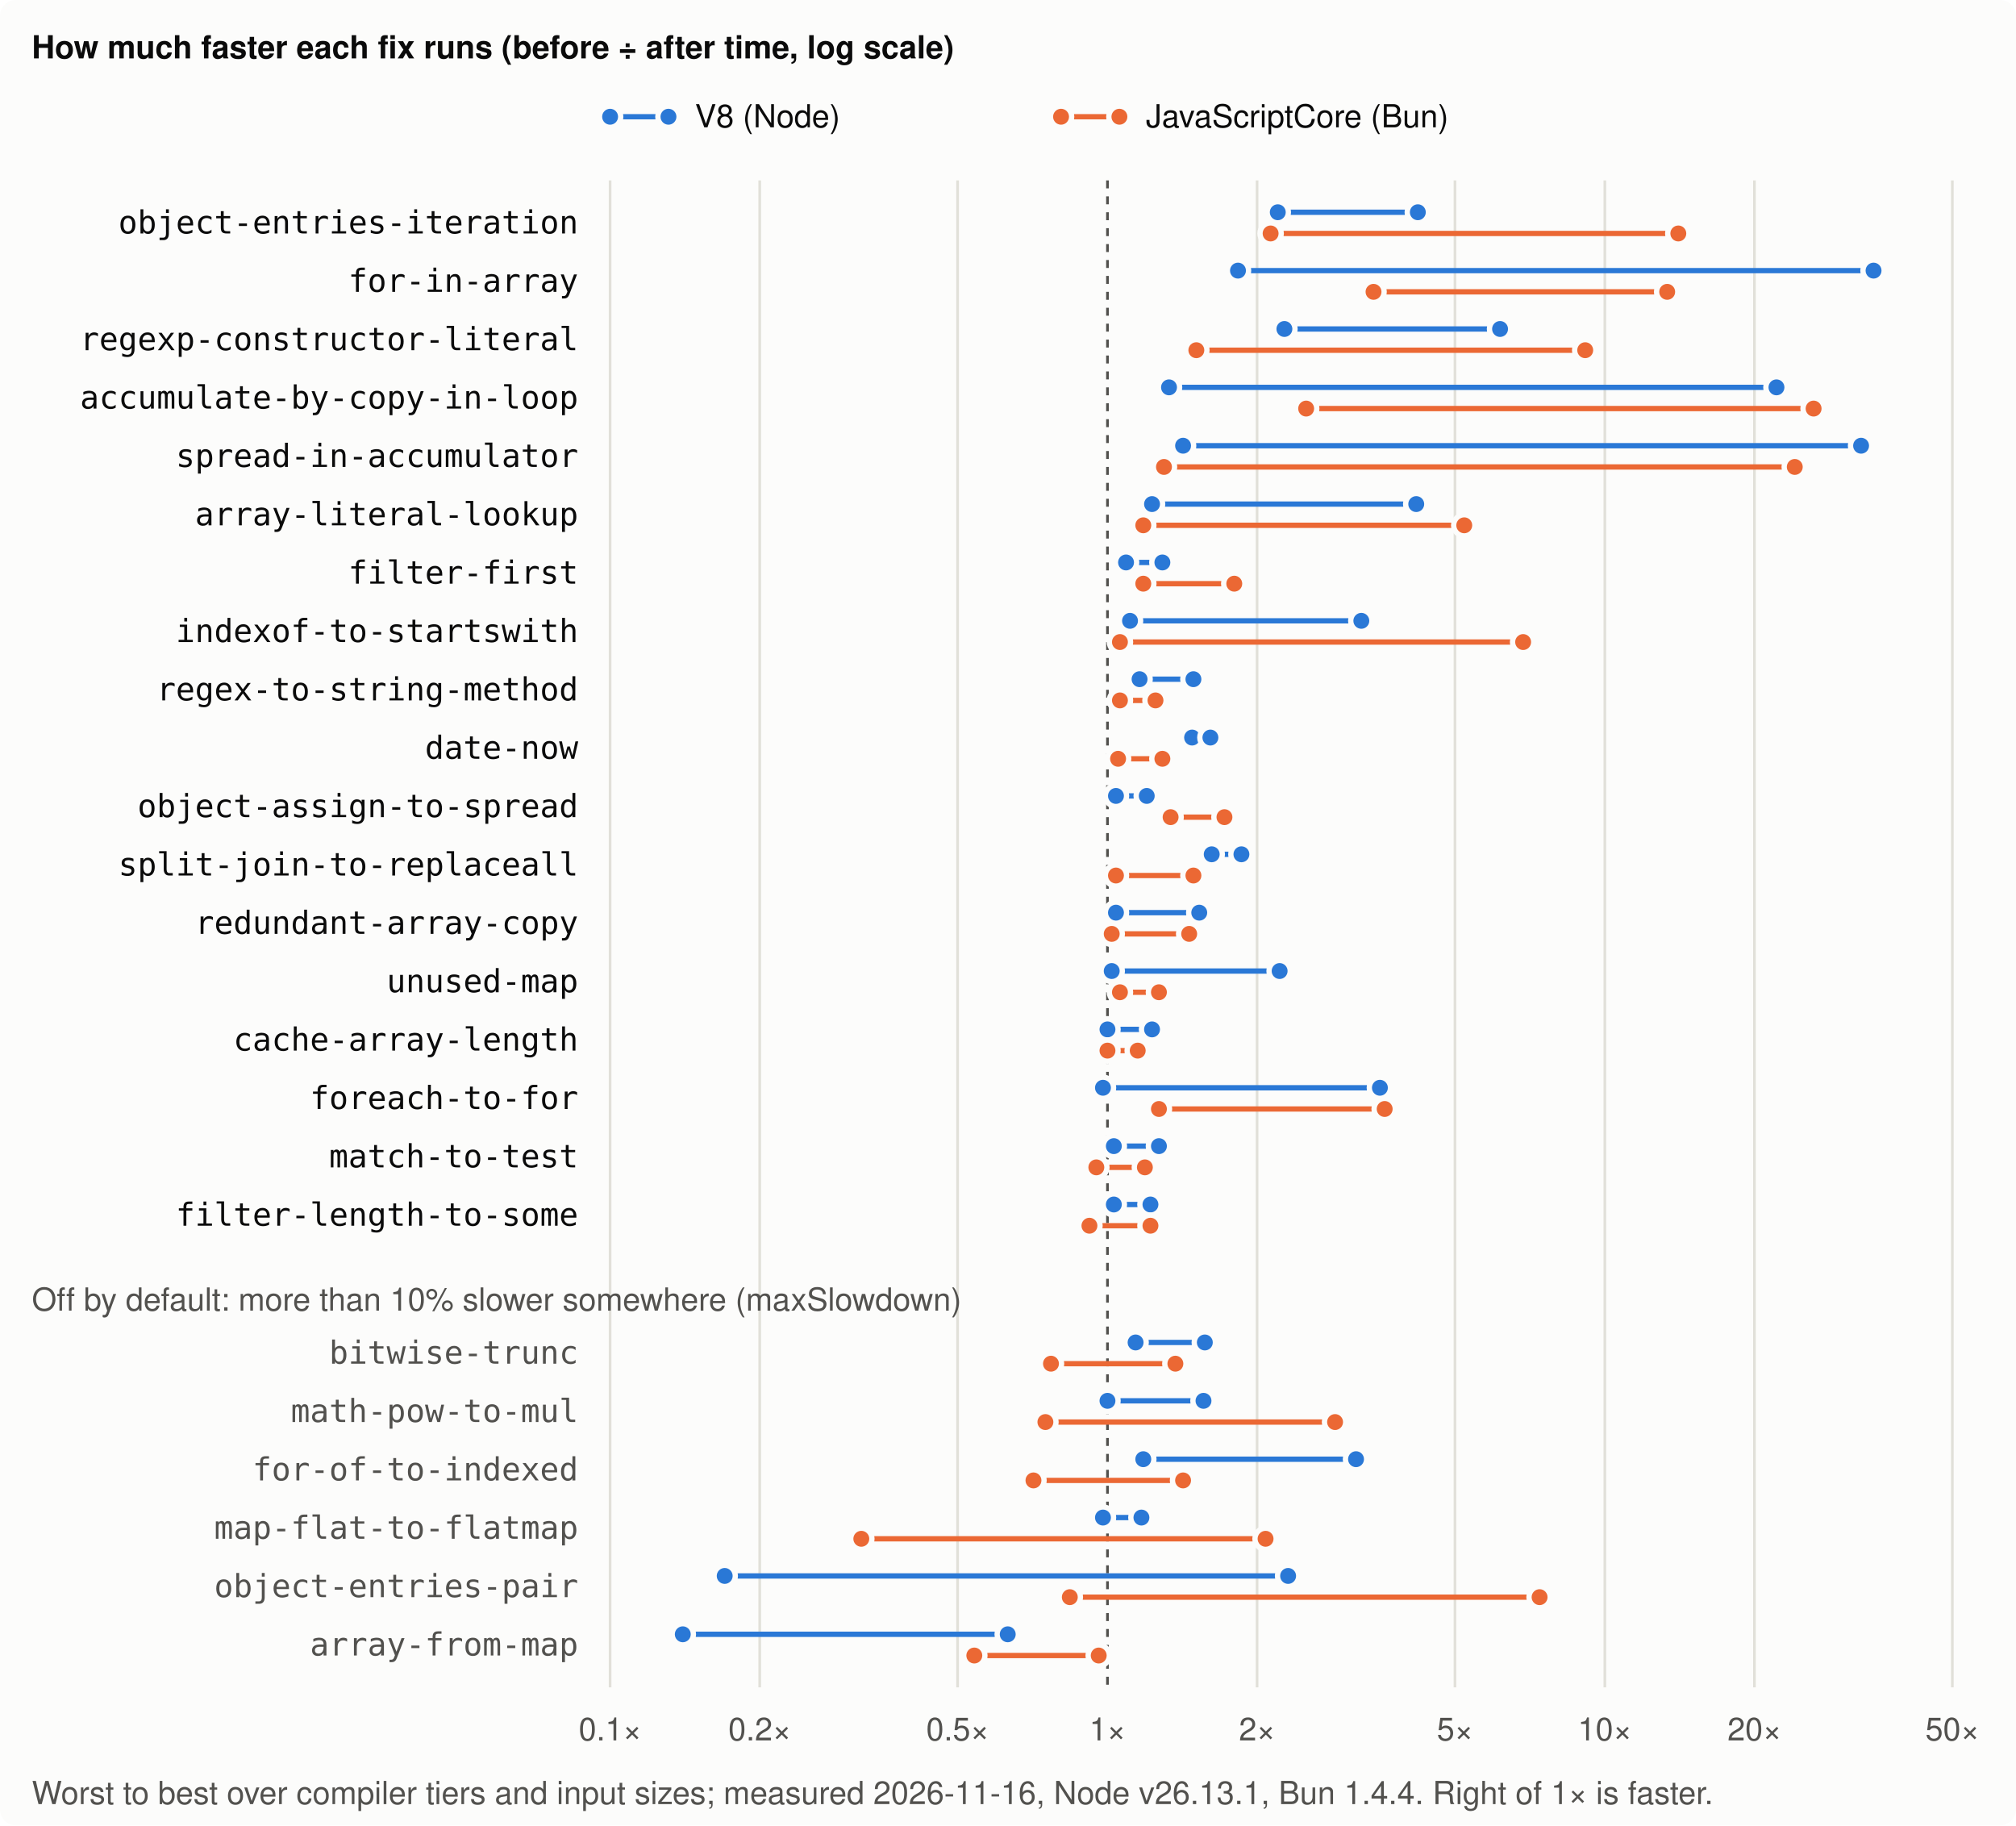
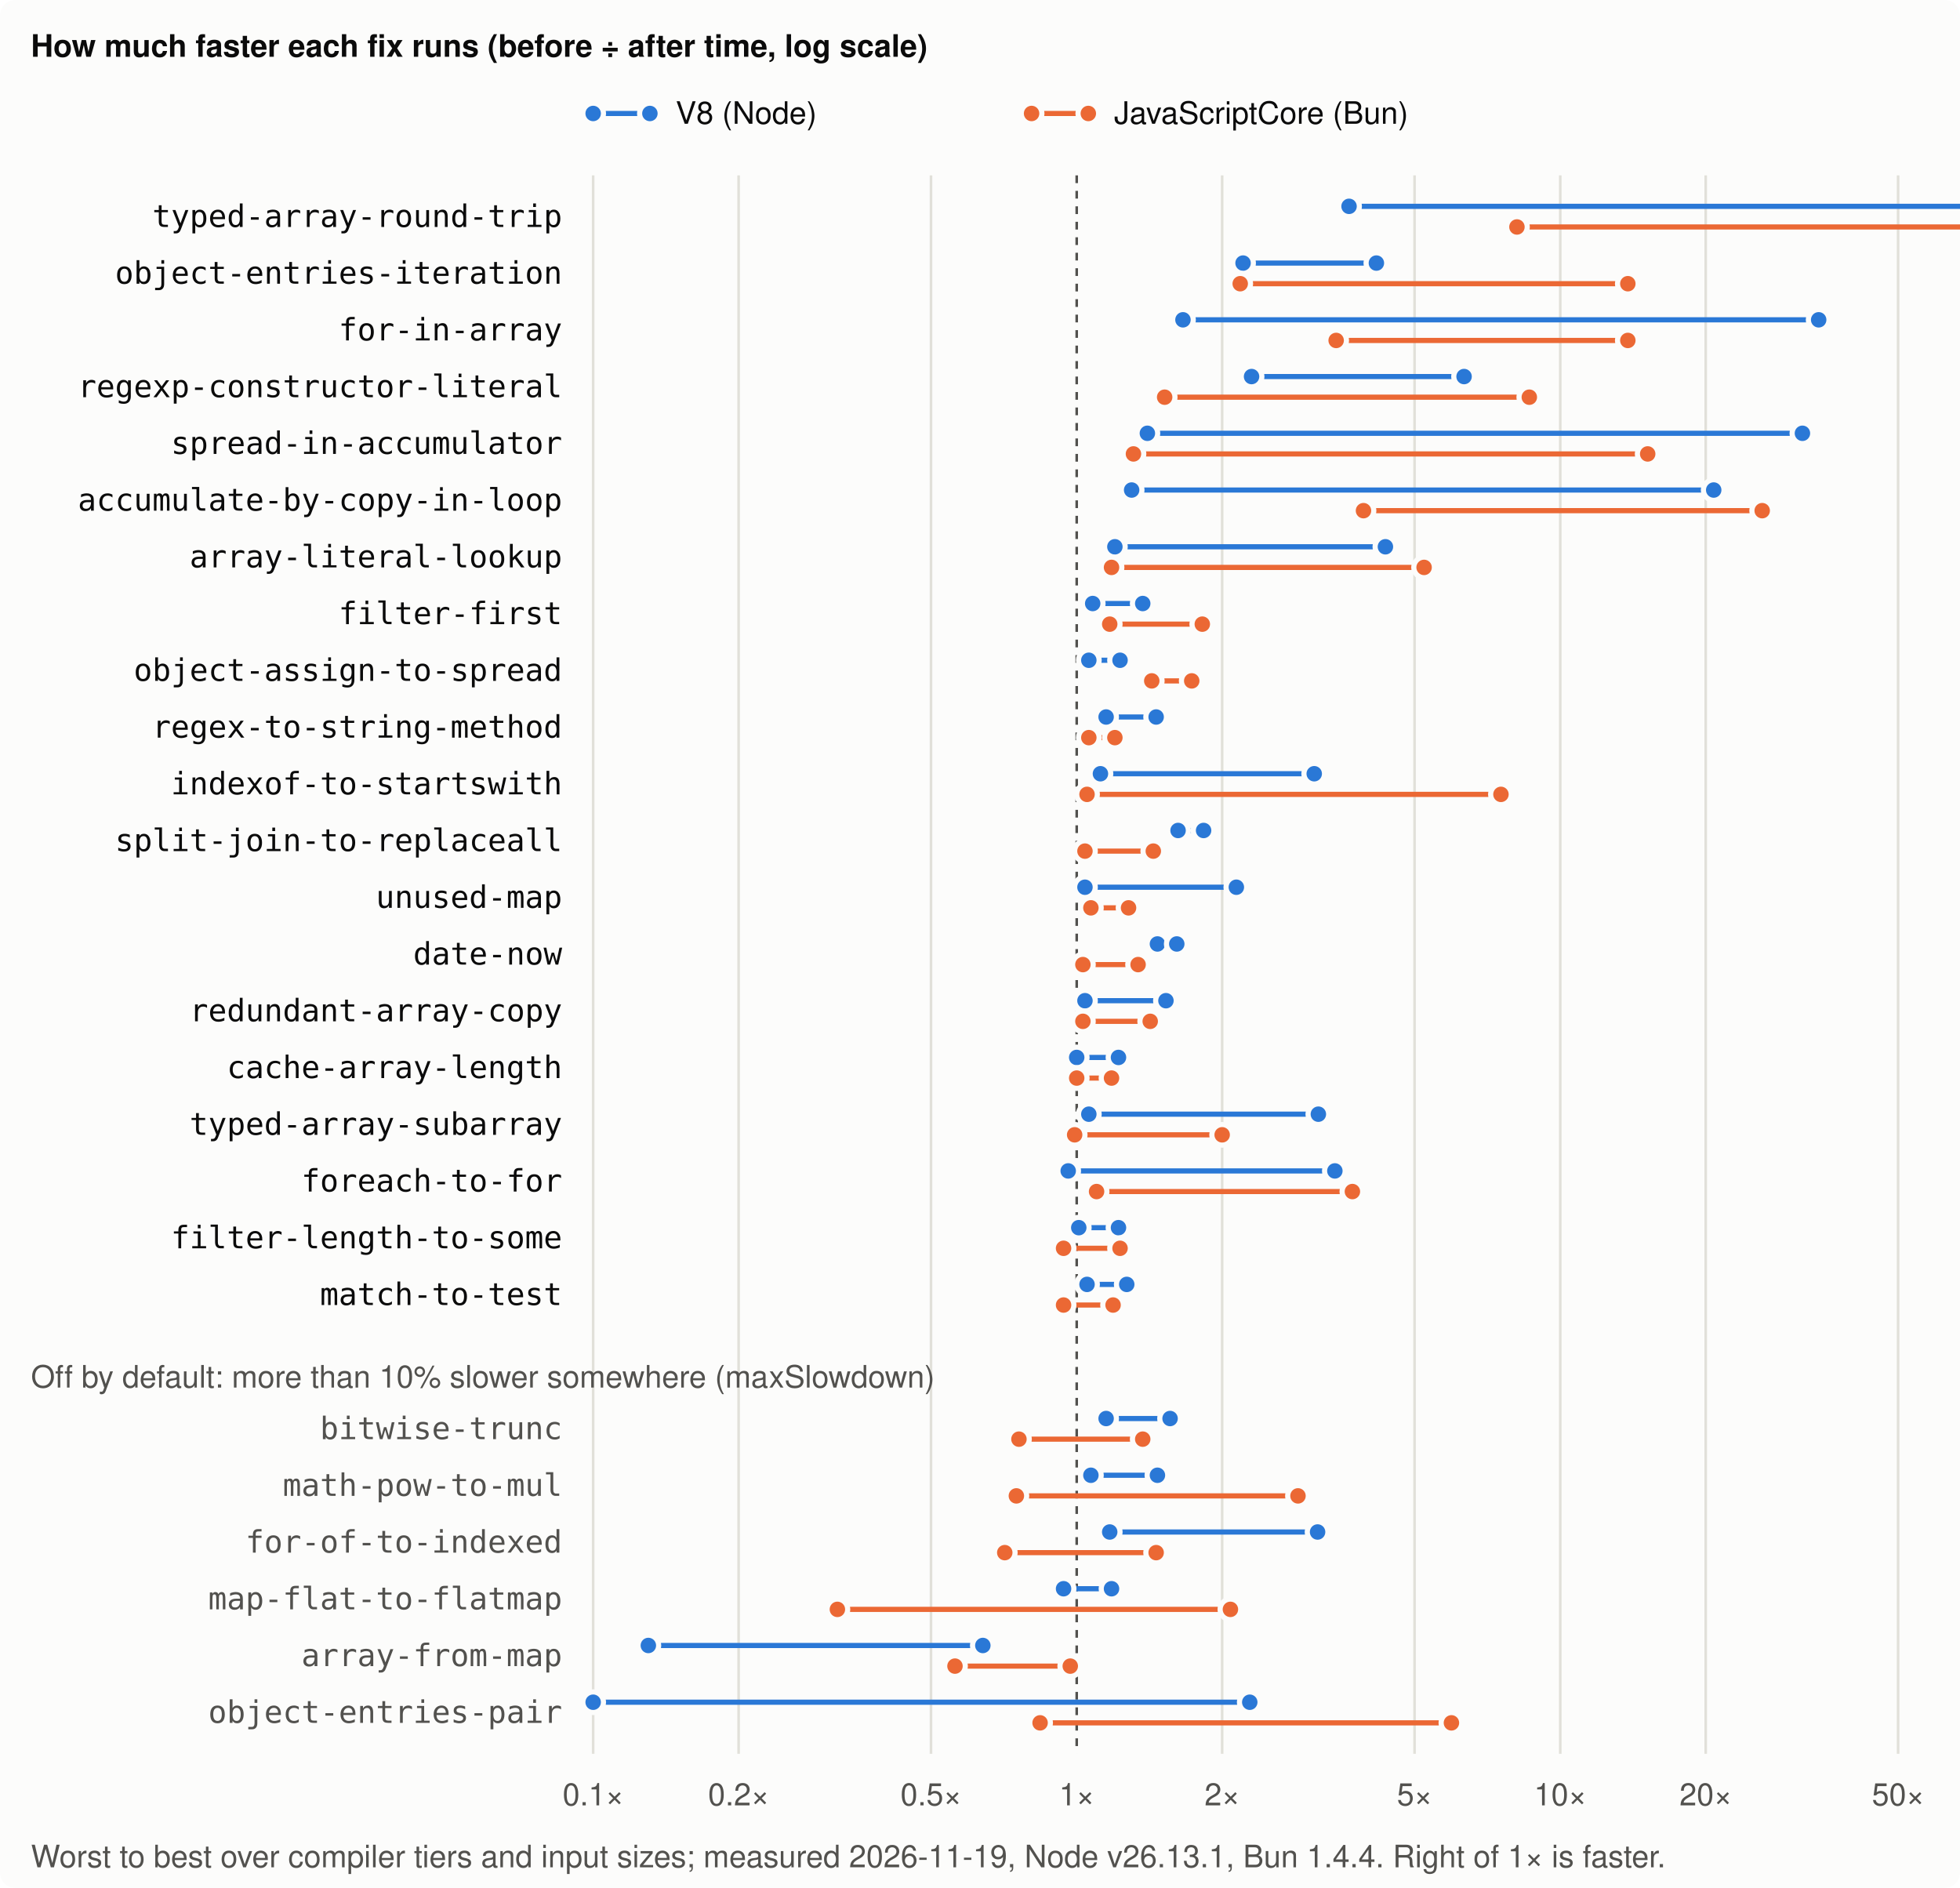
- <svg xmlns="http://www.w3.org/2000/svg" viewBox="0 0 760 688" width="760" height="688" role="img" aria-labelledby="t d">
+ <svg xmlns="http://www.w3.org/2000/svg" viewBox="0 0 760 732" width="760" height="732" role="img" aria-labelledby="t d">
  <style>
svg { font: 12px -apple-system, "Segoe UI", Helvetica, Arial, sans-serif; }
.bg { fill: #fcfcfb; } .ink { fill: #0b0b0b; } .muted { fill: #52514e; } .name { font-family: ui-monospace, Menlo, Consolas, monospace; }
.grid { stroke: #e1e0d9; stroke-width: 1; } .one { stroke: #52514e; stroke-width: 1; stroke-dasharray: 3 3; }
.v8, .jsc { stroke-width: 2; stroke-linecap: round; } .v8 { stroke: #2a78d6; } .jsc { stroke: #eb6834; }
.dot { stroke: #fcfcfb; } .v8.dot { fill: #2a78d6; } .jsc.dot { fill: #eb6834; } .hit { fill: transparent; }
g:hover .hit { fill: #e1e0d9; fill-opacity: 0.4; }
@media (prefers-color-scheme: dark) {
  .bg { fill: #1a1a19; } .ink { fill: #f0efec; } .muted { fill: #c3c2b7; } .grid { stroke: #2c2c2a; } .one { stroke: #c3c2b7; }
  .v8 { stroke: #3987e5; } .jsc { stroke: #d95926; } .dot { stroke: #1a1a19; } .v8.dot { fill: #3987e5; } .jsc.dot { fill: #d95926; }
  g:hover .hit { fill: #2c2c2a; }
}
</style>
-   <rect class="bg" width="760" height="688" rx="6" />
+   <rect class="bg" width="760" height="732" rx="6" />
  <text class="ink" x="12" y="22" font-weight="600">How much faster each fix runs (before ÷ after time, log scale)</text>
-   <text class="muted" x="12" y="680">Worst to best over compiler tiers and input sizes; measured 2026-11-16, Node v26.13.1, Bun 1.4.4. Right of 1× is faster.</text>
+   <text class="muted" x="12" y="724">Worst to best over compiler tiers and input sizes; measured 2026-11-19, Node v26.13.1, Bun 1.4.4. Right of 1× is faster.</text>
  <line class="v8" x1="230" x2="252" y1="44" y2="44" />
  <circle class="v8 dot" cx="230" cy="44" r="4" />
  <circle class="v8 dot" cx="252" cy="44" r="4" />
  <text class="ink" x="262" y="48">V8 (Node)</text>
  <line class="jsc" x1="400" x2="422" y1="44" y2="44" />
  <circle class="jsc dot" cx="400" cy="44" r="4" />
  <circle class="jsc dot" cx="422" cy="44" r="4" />
  <text class="ink" x="432" y="48">JavaScriptCore (Bun)</text>
-   <line class="grid" x1="230.0" x2="230.0" y1="68" y2="636" />
-   <text class="muted" x="230.0" y="656" text-anchor="middle">0.1×</text>
-   <line class="grid" x1="286.4" x2="286.4" y1="68" y2="636" />
-   <text class="muted" x="286.4" y="656" text-anchor="middle">0.2×</text>
-   <line class="grid" x1="361.0" x2="361.0" y1="68" y2="636" />
-   <text class="muted" x="361.0" y="656" text-anchor="middle">0.5×</text>
-   <line class="one" x1="417.5" x2="417.5" y1="68" y2="636" />
-   <text class="muted" x="417.5" y="656" text-anchor="middle">1×</text>
-   <line class="grid" x1="473.9" x2="473.9" y1="68" y2="636" />
-   <text class="muted" x="473.9" y="656" text-anchor="middle">2×</text>
-   <line class="grid" x1="548.5" x2="548.5" y1="68" y2="636" />
-   <text class="muted" x="548.5" y="656" text-anchor="middle">5×</text>
-   <line class="grid" x1="605.0" x2="605.0" y1="68" y2="636" />
-   <text class="muted" x="605.0" y="656" text-anchor="middle">10×</text>
-   <line class="grid" x1="661.4" x2="661.4" y1="68" y2="636" />
-   <text class="muted" x="661.4" y="656" text-anchor="middle">20×</text>
-   <line class="grid" x1="736.0" x2="736.0" y1="68" y2="636" />
-   <text class="muted" x="736.0" y="656" text-anchor="middle">50×</text>
-   <text class="muted" x="12" y="494">Off by default: more than 10% slower somewhere (maxSlowdown)</text>
+   <line class="grid" x1="230.0" x2="230.0" y1="68" y2="680" />
+   <text class="muted" x="230.0" y="700" text-anchor="middle">0.1×</text>
+   <line class="grid" x1="286.4" x2="286.4" y1="68" y2="680" />
+   <text class="muted" x="286.4" y="700" text-anchor="middle">0.2×</text>
+   <line class="grid" x1="361.0" x2="361.0" y1="68" y2="680" />
+   <text class="muted" x="361.0" y="700" text-anchor="middle">0.5×</text>
+   <line class="one" x1="417.5" x2="417.5" y1="68" y2="680" />
+   <text class="muted" x="417.5" y="700" text-anchor="middle">1×</text>
+   <line class="grid" x1="473.9" x2="473.9" y1="68" y2="680" />
+   <text class="muted" x="473.9" y="700" text-anchor="middle">2×</text>
+   <line class="grid" x1="548.5" x2="548.5" y1="68" y2="680" />
+   <text class="muted" x="548.5" y="700" text-anchor="middle">5×</text>
+   <line class="grid" x1="605.0" x2="605.0" y1="68" y2="680" />
+   <text class="muted" x="605.0" y="700" text-anchor="middle">10×</text>
+   <line class="grid" x1="661.4" x2="661.4" y1="68" y2="680" />
+   <text class="muted" x="661.4" y="700" text-anchor="middle">20×</text>
+   <line class="grid" x1="736.0" x2="736.0" y1="68" y2="680" />
+   <text class="muted" x="736.0" y="700" text-anchor="middle">50×</text>
+   <text class="muted" x="12" y="538">Off by default: more than 10% slower somewhere (maxSlowdown)</text>
  <g>
    <rect class="hit" x="0" y="73" width="760" height="22" />
-     <text class="ink name" x="218" y="88" text-anchor="end">object-entries-iteration</text>
-     <line class="v8" x1="481.7" x2="534.5" y1="80" y2="80" />
-     <circle class="v8 dot" cx="481.7" cy="80" r="4" />
-     <circle class="v8 dot" cx="534.5" cy="80" r="4" />
-     <line class="jsc" x1="479.0" x2="632.7" y1="88" y2="88" />
-     <circle class="jsc dot" cx="479.0" cy="88" r="4" />
-     <circle class="jsc dot" cx="632.7" cy="88" r="4" />
+     <text class="ink name" x="218" y="88" text-anchor="end">typed-array-round-trip</text>
+     <line class="v8" x1="523.1" x2="782.9" y1="80" y2="80" />
+     <circle class="v8 dot" cx="523.1" cy="80" r="4" />
+     <circle class="v8 dot" cx="782.9" cy="80" r="4" />
+     <line class="jsc" x1="588.2" x2="958.4" y1="88" y2="88" />
+     <circle class="jsc dot" cx="588.2" cy="88" r="4" />
+     <circle class="jsc dot" cx="958.4" cy="88" r="4" />
  </g>
  <g>
    <rect class="hit" x="0" y="95" width="760" height="22" />
-     <text class="ink name" x="218" y="110" text-anchor="end">for-in-array</text>
-     <line class="v8" x1="466.7" x2="706.3" y1="102" y2="102" />
-     <circle class="v8 dot" cx="466.7" cy="102" r="4" />
-     <circle class="v8 dot" cx="706.3" cy="102" r="4" />
-     <line class="jsc" x1="517.8" x2="628.5" y1="110" y2="110" />
-     <circle class="jsc dot" cx="517.8" cy="110" r="4" />
-     <circle class="jsc dot" cx="628.5" cy="110" r="4" />
+     <text class="ink name" x="218" y="110" text-anchor="end">object-entries-iteration</text>
+     <line class="v8" x1="482.0" x2="533.7" y1="102" y2="102" />
+     <circle class="v8 dot" cx="482.0" cy="102" r="4" />
+     <circle class="v8 dot" cx="533.7" cy="102" r="4" />
+     <line class="jsc" x1="480.9" x2="631.2" y1="110" y2="110" />
+     <circle class="jsc dot" cx="480.9" cy="110" r="4" />
+     <circle class="jsc dot" cx="631.2" cy="110" r="4" />
  </g>
  <g>
    <rect class="hit" x="0" y="117" width="760" height="22" />
-     <text class="ink name" x="218" y="132" text-anchor="end">regexp-constructor-literal</text>
-     <line class="v8" x1="484.2" x2="565.5" y1="124" y2="124" />
-     <circle class="v8 dot" cx="484.2" cy="124" r="4" />
-     <circle class="v8 dot" cx="565.5" cy="124" r="4" />
-     <line class="jsc" x1="451.0" x2="597.6" y1="132" y2="132" />
-     <circle class="jsc dot" cx="451.0" cy="132" r="4" />
-     <circle class="jsc dot" cx="597.6" cy="132" r="4" />
+     <text class="ink name" x="218" y="132" text-anchor="end">for-in-array</text>
+     <line class="v8" x1="458.7" x2="705.2" y1="124" y2="124" />
+     <circle class="v8 dot" cx="458.7" cy="124" r="4" />
+     <circle class="v8 dot" cx="705.2" cy="124" r="4" />
+     <line class="jsc" x1="518.1" x2="631.2" y1="132" y2="132" />
+     <circle class="jsc dot" cx="518.1" cy="132" r="4" />
+     <circle class="jsc dot" cx="631.2" cy="132" r="4" />
  </g>
  <g>
    <rect class="hit" x="0" y="139" width="760" height="22" />
-     <text class="ink name" x="218" y="154" text-anchor="end">accumulate-by-copy-in-loop</text>
-     <line class="v8" x1="440.7" x2="669.7" y1="146" y2="146" />
-     <circle class="v8 dot" cx="440.7" cy="146" r="4" />
-     <circle class="v8 dot" cx="669.7" cy="146" r="4" />
-     <line class="jsc" x1="492.4" x2="683.7" y1="154" y2="154" />
-     <circle class="jsc dot" cx="492.4" cy="154" r="4" />
-     <circle class="jsc dot" cx="683.7" cy="154" r="4" />
+     <text class="ink name" x="218" y="154" text-anchor="end">regexp-constructor-literal</text>
+     <line class="v8" x1="485.3" x2="567.7" y1="146" y2="146" />
+     <circle class="v8 dot" cx="485.3" cy="146" r="4" />
+     <circle class="v8 dot" cx="567.7" cy="146" r="4" />
+     <line class="jsc" x1="451.6" x2="593.0" y1="154" y2="154" />
+     <circle class="jsc dot" cx="451.6" cy="154" r="4" />
+     <circle class="jsc dot" cx="593.0" cy="154" r="4" />
  </g>
  <g>
    <rect class="hit" x="0" y="161" width="760" height="22" />
    <text class="ink name" x="218" y="176" text-anchor="end">spread-in-accumulator</text>
-     <line class="v8" x1="446.0" x2="701.6" y1="168" y2="168" />
-     <circle class="v8 dot" cx="446.0" cy="168" r="4" />
-     <circle class="v8 dot" cx="701.6" cy="168" r="4" />
-     <line class="jsc" x1="438.8" x2="676.6" y1="176" y2="176" />
-     <circle class="jsc dot" cx="438.8" cy="176" r="4" />
-     <circle class="jsc dot" cx="676.6" cy="176" r="4" />
+     <line class="v8" x1="444.9" x2="698.9" y1="168" y2="168" />
+     <circle class="v8 dot" cx="444.9" cy="168" r="4" />
+     <circle class="v8 dot" cx="698.9" cy="168" r="4" />
+     <line class="jsc" x1="439.5" x2="638.9" y1="176" y2="176" />
+     <circle class="jsc dot" cx="439.5" cy="176" r="4" />
+     <circle class="jsc dot" cx="638.9" cy="176" r="4" />
  </g>
  <g>
    <rect class="hit" x="0" y="183" width="760" height="22" />
-     <text class="ink name" x="218" y="198" text-anchor="end">array-literal-lookup</text>
-     <line class="v8" x1="434.3" x2="533.9" y1="190" y2="190" />
-     <circle class="v8 dot" cx="434.3" cy="190" r="4" />
-     <circle class="v8 dot" cx="533.9" cy="190" r="4" />
-     <line class="jsc" x1="431.0" x2="552.0" y1="198" y2="198" />
-     <circle class="jsc dot" cx="431.0" cy="198" r="4" />
-     <circle class="jsc dot" cx="552.0" cy="198" r="4" />
+     <text class="ink name" x="218" y="198" text-anchor="end">accumulate-by-copy-in-loop</text>
+     <line class="v8" x1="438.8" x2="664.5" y1="190" y2="190" />
+     <circle class="v8 dot" cx="438.8" cy="190" r="4" />
+     <circle class="v8 dot" cx="664.5" cy="190" r="4" />
+     <line class="jsc" x1="528.7" x2="683.3" y1="198" y2="198" />
+     <circle class="jsc dot" cx="528.7" cy="198" r="4" />
+     <circle class="jsc dot" cx="683.3" cy="198" r="4" />
  </g>
  <g>
    <rect class="hit" x="0" y="205" width="760" height="22" />
-     <text class="ink name" x="218" y="220" text-anchor="end">filter-first</text>
-     <line class="v8" x1="424.5" x2="438.2" y1="212" y2="212" />
-     <circle class="v8 dot" cx="424.5" cy="212" r="4" />
-     <circle class="v8 dot" cx="438.2" cy="212" r="4" />
-     <line class="jsc" x1="431.0" x2="465.3" y1="220" y2="220" />
+     <text class="ink name" x="218" y="220" text-anchor="end">array-literal-lookup</text>
+     <line class="v8" x1="432.3" x2="537.2" y1="212" y2="212" />
+     <circle class="v8 dot" cx="432.3" cy="212" r="4" />
+     <circle class="v8 dot" cx="537.2" cy="212" r="4" />
+     <line class="jsc" x1="431.0" x2="552.2" y1="220" y2="220" />
    <circle class="jsc dot" cx="431.0" cy="220" r="4" />
-     <circle class="jsc dot" cx="465.3" cy="220" r="4" />
+     <circle class="jsc dot" cx="552.2" cy="220" r="4" />
  </g>
  <g>
    <rect class="hit" x="0" y="227" width="760" height="22" />
-     <text class="ink name" x="218" y="242" text-anchor="end">indexof-to-startswith</text>
-     <line class="v8" x1="426.0" x2="513.2" y1="234" y2="234" />
-     <circle class="v8 dot" cx="426.0" cy="234" r="4" />
-     <circle class="v8 dot" cx="513.2" cy="234" r="4" />
-     <line class="jsc" x1="422.2" x2="574.2" y1="242" y2="242" />
-     <circle class="jsc dot" cx="422.2" cy="242" r="4" />
-     <circle class="jsc dot" cx="574.2" cy="242" r="4" />
+     <text class="ink name" x="218" y="242" text-anchor="end">filter-first</text>
+     <line class="v8" x1="423.7" x2="443.1" y1="234" y2="234" />
+     <circle class="v8 dot" cx="423.7" cy="234" r="4" />
+     <circle class="v8 dot" cx="443.1" cy="234" r="4" />
+     <line class="jsc" x1="430.3" x2="466.2" y1="242" y2="242" />
+     <circle class="jsc dot" cx="430.3" cy="242" r="4" />
+     <circle class="jsc dot" cx="466.2" cy="242" r="4" />
  </g>
  <g>
    <rect class="hit" x="0" y="249" width="760" height="22" />
-     <text class="ink name" x="218" y="264" text-anchor="end">regex-to-string-method</text>
-     <line class="v8" x1="429.6" x2="449.9" y1="256" y2="256" />
-     <circle class="v8 dot" cx="429.6" cy="256" r="4" />
-     <circle class="v8 dot" cx="449.9" cy="256" r="4" />
-     <line class="jsc" x1="422.2" x2="435.6" y1="264" y2="264" />
-     <circle class="jsc dot" cx="422.2" cy="264" r="4" />
-     <circle class="jsc dot" cx="435.6" cy="264" r="4" />
+     <text class="ink name" x="218" y="264" text-anchor="end">object-assign-to-spread</text>
+     <line class="v8" x1="422.2" x2="434.3" y1="256" y2="256" />
+     <circle class="v8 dot" cx="422.2" cy="256" r="4" />
+     <circle class="v8 dot" cx="434.3" cy="256" r="4" />
+     <line class="jsc" x1="446.6" x2="462.1" y1="264" y2="264" />
+     <circle class="jsc dot" cx="446.6" cy="264" r="4" />
+     <circle class="jsc dot" cx="462.1" cy="264" r="4" />
  </g>
  <g>
    <rect class="hit" x="0" y="271" width="760" height="22" />
-     <text class="ink name" x="218" y="286" text-anchor="end">date-now</text>
-     <line class="v8" x1="449.4" x2="456.3" y1="278" y2="278" />
-     <circle class="v8 dot" cx="449.4" cy="278" r="4" />
-     <circle class="v8 dot" cx="456.3" cy="278" r="4" />
-     <line class="jsc" x1="421.5" x2="438.2" y1="286" y2="286" />
-     <circle class="jsc dot" cx="421.5" cy="286" r="4" />
-     <circle class="jsc dot" cx="438.2" cy="286" r="4" />
+     <text class="ink name" x="218" y="286" text-anchor="end">regex-to-string-method</text>
+     <line class="v8" x1="428.9" x2="448.3" y1="278" y2="278" />
+     <circle class="v8 dot" cx="428.9" cy="278" r="4" />
+     <circle class="v8 dot" cx="448.3" cy="278" r="4" />
+     <line class="jsc" x1="422.2" x2="432.3" y1="286" y2="286" />
+     <circle class="jsc dot" cx="422.2" cy="286" r="4" />
+     <circle class="jsc dot" cx="432.3" cy="286" r="4" />
  </g>
  <g>
    <rect class="hit" x="0" y="293" width="760" height="22" />
-     <text class="ink name" x="218" y="308" text-anchor="end">object-assign-to-spread</text>
-     <line class="v8" x1="420.7" x2="432.3" y1="300" y2="300" />
-     <circle class="v8 dot" cx="420.7" cy="300" r="4" />
-     <circle class="v8 dot" cx="432.3" cy="300" r="4" />
-     <line class="jsc" x1="441.3" x2="461.6" y1="308" y2="308" />
-     <circle class="jsc dot" cx="441.3" cy="308" r="4" />
-     <circle class="jsc dot" cx="461.6" cy="308" r="4" />
+     <text class="ink name" x="218" y="308" text-anchor="end">indexof-to-startswith</text>
+     <line class="v8" x1="426.7" x2="509.6" y1="300" y2="300" />
+     <circle class="v8 dot" cx="426.7" cy="300" r="4" />
+     <circle class="v8 dot" cx="509.6" cy="300" r="4" />
+     <line class="jsc" x1="421.5" x2="582.0" y1="308" y2="308" />
+     <circle class="jsc dot" cx="421.5" cy="308" r="4" />
+     <circle class="jsc dot" cx="582.0" cy="308" r="4" />
  </g>
  <g>
    <rect class="hit" x="0" y="315" width="760" height="22" />
    <text class="ink name" x="218" y="330" text-anchor="end">split-join-to-replaceall</text>
-     <line class="v8" x1="456.8" x2="468.0" y1="322" y2="322" />
+     <line class="v8" x1="456.8" x2="466.7" y1="322" y2="322" />
    <circle class="v8 dot" cx="456.8" cy="322" r="4" />
-     <circle class="v8 dot" cx="468.0" cy="322" r="4" />
-     <line class="jsc" x1="420.7" x2="449.9" y1="330" y2="330" />
+     <circle class="v8 dot" cx="466.7" cy="322" r="4" />
+     <line class="jsc" x1="420.7" x2="447.2" y1="330" y2="330" />
    <circle class="jsc dot" cx="420.7" cy="330" r="4" />
-     <circle class="jsc dot" cx="449.9" cy="330" r="4" />
+     <circle class="jsc dot" cx="447.2" cy="330" r="4" />
  </g>
  <g>
    <rect class="hit" x="0" y="337" width="760" height="22" />
-     <text class="ink name" x="218" y="352" text-anchor="end">redundant-array-copy</text>
-     <line class="v8" x1="420.7" x2="452.1" y1="344" y2="344" />
+     <text class="ink name" x="218" y="352" text-anchor="end">unused-map</text>
+     <line class="v8" x1="420.7" x2="479.4" y1="344" y2="344" />
    <circle class="v8 dot" cx="420.7" cy="344" r="4" />
-     <circle class="v8 dot" cx="452.1" cy="344" r="4" />
-     <line class="jsc" x1="419.1" x2="448.3" y1="352" y2="352" />
-     <circle class="jsc dot" cx="419.1" cy="352" r="4" />
-     <circle class="jsc dot" cx="448.3" cy="352" r="4" />
+     <circle class="v8 dot" cx="479.4" cy="344" r="4" />
+     <line class="jsc" x1="423.0" x2="437.6" y1="352" y2="352" />
+     <circle class="jsc dot" cx="423.0" cy="352" r="4" />
+     <circle class="jsc dot" cx="437.6" cy="352" r="4" />
  </g>
  <g>
    <rect class="hit" x="0" y="359" width="760" height="22" />
-     <text class="ink name" x="218" y="374" text-anchor="end">unused-map</text>
-     <line class="v8" x1="419.1" x2="482.4" y1="366" y2="366" />
-     <circle class="v8 dot" cx="419.1" cy="366" r="4" />
-     <circle class="v8 dot" cx="482.4" cy="366" r="4" />
-     <line class="jsc" x1="422.2" x2="436.9" y1="374" y2="374" />
-     <circle class="jsc dot" cx="422.2" cy="374" r="4" />
-     <circle class="jsc dot" cx="436.9" cy="374" r="4" />
+     <text class="ink name" x="218" y="374" text-anchor="end">date-now</text>
+     <line class="v8" x1="448.8" x2="456.3" y1="366" y2="366" />
+     <circle class="v8 dot" cx="448.8" cy="366" r="4" />
+     <circle class="v8 dot" cx="456.3" cy="366" r="4" />
+     <line class="jsc" x1="419.9" x2="441.3" y1="374" y2="374" />
+     <circle class="jsc dot" cx="419.9" cy="374" r="4" />
+     <circle class="jsc dot" cx="441.3" cy="374" r="4" />
  </g>
  <g>
    <rect class="hit" x="0" y="381" width="760" height="22" />
-     <text class="ink name" x="218" y="396" text-anchor="end">cache-array-length</text>
-     <line class="v8" x1="417.5" x2="434.3" y1="388" y2="388" />
-     <circle class="v8 dot" cx="417.5" cy="388" r="4" />
-     <circle class="v8 dot" cx="434.3" cy="388" r="4" />
-     <line class="jsc" x1="417.5" x2="428.9" y1="396" y2="396" />
-     <circle class="jsc dot" cx="417.5" cy="396" r="4" />
-     <circle class="jsc dot" cx="428.9" cy="396" r="4" />
+     <text class="ink name" x="218" y="396" text-anchor="end">redundant-array-copy</text>
+     <line class="v8" x1="420.7" x2="452.1" y1="388" y2="388" />
+     <circle class="v8 dot" cx="420.7" cy="388" r="4" />
+     <circle class="v8 dot" cx="452.1" cy="388" r="4" />
+     <line class="jsc" x1="419.9" x2="446.0" y1="396" y2="396" />
+     <circle class="jsc dot" cx="419.9" cy="396" r="4" />
+     <circle class="jsc dot" cx="446.0" cy="396" r="4" />
  </g>
  <g>
    <rect class="hit" x="0" y="403" width="760" height="22" />
-     <text class="ink name" x="218" y="418" text-anchor="end">foreach-to-for</text>
-     <line class="v8" x1="415.8" x2="520.2" y1="410" y2="410" />
-     <circle class="v8 dot" cx="415.8" cy="410" r="4" />
-     <circle class="v8 dot" cx="520.2" cy="410" r="4" />
-     <line class="jsc" x1="436.9" x2="522.0" y1="418" y2="418" />
-     <circle class="jsc dot" cx="436.9" cy="418" r="4" />
-     <circle class="jsc dot" cx="522.0" cy="418" r="4" />
+     <text class="ink name" x="218" y="418" text-anchor="end">cache-array-length</text>
+     <line class="v8" x1="417.5" x2="433.7" y1="410" y2="410" />
+     <circle class="v8 dot" cx="417.5" cy="410" r="4" />
+     <circle class="v8 dot" cx="433.7" cy="410" r="4" />
+     <line class="jsc" x1="417.5" x2="431.0" y1="418" y2="418" />
+     <circle class="jsc dot" cx="417.5" cy="418" r="4" />
+     <circle class="jsc dot" cx="431.0" cy="418" r="4" />
  </g>
  <g>
    <rect class="hit" x="0" y="425" width="760" height="22" />
-     <text class="ink name" x="218" y="440" text-anchor="end">match-to-test</text>
-     <line class="v8" x1="419.9" x2="436.9" y1="432" y2="432" />
-     <circle class="v8 dot" cx="419.9" cy="432" r="4" />
-     <circle class="v8 dot" cx="436.9" cy="432" r="4" />
-     <line class="jsc" x1="413.3" x2="431.6" y1="440" y2="440" />
-     <circle class="jsc dot" cx="413.3" cy="440" r="4" />
-     <circle class="jsc dot" cx="431.6" cy="440" r="4" />
+     <text class="ink name" x="218" y="440" text-anchor="end">typed-array-subarray</text>
+     <line class="v8" x1="422.2" x2="511.2" y1="432" y2="432" />
+     <circle class="v8 dot" cx="422.2" cy="432" r="4" />
+     <circle class="v8 dot" cx="511.2" cy="432" r="4" />
+     <line class="jsc" x1="416.7" x2="473.9" y1="440" y2="440" />
+     <circle class="jsc dot" cx="416.7" cy="440" r="4" />
+     <circle class="jsc dot" cx="473.9" cy="440" r="4" />
  </g>
  <g>
    <rect class="hit" x="0" y="447" width="760" height="22" />
-     <text class="ink name" x="218" y="462" text-anchor="end">filter-length-to-some</text>
-     <line class="v8" x1="419.9" x2="433.7" y1="454" y2="454" />
-     <circle class="v8 dot" cx="419.9" cy="454" r="4" />
-     <circle class="v8 dot" cx="433.7" cy="454" r="4" />
-     <line class="jsc" x1="410.7" x2="433.7" y1="462" y2="462" />
-     <circle class="jsc dot" cx="410.7" cy="462" r="4" />
-     <circle class="jsc dot" cx="433.7" cy="462" r="4" />
-   </g>
-   <g>
-     <rect class="hit" x="0" y="499" width="760" height="22" />
-     <text class="muted name" x="218" y="514" text-anchor="end">bitwise-trunc</text>
-     <line class="v8" x1="428.1" x2="454.2" y1="506" y2="506" />
-     <circle class="v8 dot" cx="428.1" cy="506" r="4" />
-     <circle class="v8 dot" cx="454.2" cy="506" r="4" />
-     <line class="jsc" x1="396.2" x2="443.1" y1="514" y2="514" />
-     <circle class="jsc dot" cx="396.2" cy="514" r="4" />
-     <circle class="jsc dot" cx="443.1" cy="514" r="4" />
-   </g>
-   <g>
-     <rect class="hit" x="0" y="521" width="760" height="22" />
-     <text class="muted name" x="218" y="536" text-anchor="end">math-pow-to-mul</text>
-     <line class="v8" x1="417.5" x2="453.7" y1="528" y2="528" />
-     <circle class="v8 dot" cx="417.5" cy="528" r="4" />
-     <circle class="v8 dot" cx="453.7" cy="528" r="4" />
-     <line class="jsc" x1="394.1" x2="503.3" y1="536" y2="536" />
-     <circle class="jsc dot" cx="394.1" cy="536" r="4" />
-     <circle class="jsc dot" cx="503.3" cy="536" r="4" />
+     <text class="ink name" x="218" y="462" text-anchor="end">foreach-to-for</text>
+     <line class="v8" x1="414.2" x2="517.6" y1="454" y2="454" />
+     <circle class="v8 dot" cx="414.2" cy="454" r="4" />
+     <circle class="v8 dot" cx="517.6" cy="454" r="4" />
+     <line class="jsc" x1="425.2" x2="524.4" y1="462" y2="462" />
+     <circle class="jsc dot" cx="425.2" cy="462" r="4" />
+     <circle class="jsc dot" cx="524.4" cy="462" r="4" />
+   </g>
+   <g>
+     <rect class="hit" x="0" y="469" width="760" height="22" />
+     <text class="ink name" x="218" y="484" text-anchor="end">filter-length-to-some</text>
+     <line class="v8" x1="418.3" x2="433.7" y1="476" y2="476" />
+     <circle class="v8 dot" cx="418.3" cy="476" r="4" />
+     <circle class="v8 dot" cx="433.7" cy="476" r="4" />
+     <line class="jsc" x1="412.4" x2="434.3" y1="484" y2="484" />
+     <circle class="jsc dot" cx="412.4" cy="484" r="4" />
+     <circle class="jsc dot" cx="434.3" cy="484" r="4" />
+   </g>
+   <g>
+     <rect class="hit" x="0" y="491" width="760" height="22" />
+     <text class="ink name" x="218" y="506" text-anchor="end">match-to-test</text>
+     <line class="v8" x1="421.5" x2="436.9" y1="498" y2="498" />
+     <circle class="v8 dot" cx="421.5" cy="498" r="4" />
+     <circle class="v8 dot" cx="436.9" cy="498" r="4" />
+     <line class="jsc" x1="412.4" x2="431.6" y1="506" y2="506" />
+     <circle class="jsc dot" cx="412.4" cy="506" r="4" />
+     <circle class="jsc dot" cx="431.6" cy="506" r="4" />
  </g>
  <g>
    <rect class="hit" x="0" y="543" width="760" height="22" />
-     <text class="muted name" x="218" y="558" text-anchor="end">for-of-to-indexed</text>
-     <line class="v8" x1="431.0" x2="511.2" y1="550" y2="550" />
-     <circle class="v8 dot" cx="431.0" cy="550" r="4" />
-     <circle class="v8 dot" cx="511.2" cy="550" r="4" />
-     <line class="jsc" x1="389.6" x2="446.0" y1="558" y2="558" />
-     <circle class="jsc dot" cx="389.6" cy="558" r="4" />
-     <circle class="jsc dot" cx="446.0" cy="558" r="4" />
+     <text class="muted name" x="218" y="558" text-anchor="end">bitwise-trunc</text>
+     <line class="v8" x1="428.9" x2="453.7" y1="550" y2="550" />
+     <circle class="v8 dot" cx="428.9" cy="550" r="4" />
+     <circle class="v8 dot" cx="453.7" cy="550" r="4" />
+     <line class="jsc" x1="395.1" x2="443.1" y1="558" y2="558" />
+     <circle class="jsc dot" cx="395.1" cy="558" r="4" />
+     <circle class="jsc dot" cx="443.1" cy="558" r="4" />
  </g>
  <g>
    <rect class="hit" x="0" y="565" width="760" height="22" />
-     <text class="muted name" x="218" y="580" text-anchor="end">map-flat-to-flatmap</text>
-     <line class="v8" x1="415.8" x2="430.3" y1="572" y2="572" />
-     <circle class="v8 dot" cx="415.8" cy="572" r="4" />
-     <circle class="v8 dot" cx="430.3" cy="572" r="4" />
-     <line class="jsc" x1="324.7" x2="477.1" y1="580" y2="580" />
-     <circle class="jsc dot" cx="324.7" cy="580" r="4" />
-     <circle class="jsc dot" cx="477.1" cy="580" r="4" />
+     <text class="muted name" x="218" y="580" text-anchor="end">math-pow-to-mul</text>
+     <line class="v8" x1="423.0" x2="448.8" y1="572" y2="572" />
+     <circle class="v8 dot" cx="423.0" cy="572" r="4" />
+     <circle class="v8 dot" cx="448.8" cy="572" r="4" />
+     <line class="jsc" x1="394.1" x2="503.3" y1="580" y2="580" />
+     <circle class="jsc dot" cx="394.1" cy="580" r="4" />
+     <circle class="jsc dot" cx="503.3" cy="580" r="4" />
  </g>
  <g>
    <rect class="hit" x="0" y="587" width="760" height="22" />
-     <text class="muted name" x="218" y="602" text-anchor="end">object-entries-pair</text>
-     <line class="v8" x1="273.2" x2="485.6" y1="594" y2="594" />
-     <circle class="v8 dot" cx="273.2" cy="594" r="4" />
-     <circle class="v8 dot" cx="485.6" cy="594" r="4" />
-     <line class="jsc" x1="403.3" x2="580.4" y1="602" y2="602" />
-     <circle class="jsc dot" cx="403.3" cy="602" r="4" />
-     <circle class="jsc dot" cx="580.4" cy="602" r="4" />
+     <text class="muted name" x="218" y="602" text-anchor="end">for-of-to-indexed</text>
+     <line class="v8" x1="430.3" x2="510.9" y1="594" y2="594" />
+     <circle class="v8 dot" cx="430.3" cy="594" r="4" />
+     <circle class="v8 dot" cx="510.9" cy="594" r="4" />
+     <line class="jsc" x1="389.6" x2="448.3" y1="602" y2="602" />
+     <circle class="jsc dot" cx="389.6" cy="602" r="4" />
+     <circle class="jsc dot" cx="448.3" cy="602" r="4" />
  </g>
  <g>
    <rect class="hit" x="0" y="609" width="760" height="22" />
-     <text class="muted name" x="218" y="624" text-anchor="end">array-from-map</text>
-     <line class="v8" x1="257.4" x2="379.9" y1="616" y2="616" />
-     <circle class="v8 dot" cx="257.4" cy="616" r="4" />
-     <circle class="v8 dot" cx="379.9" cy="616" r="4" />
-     <line class="jsc" x1="367.3" x2="414.2" y1="624" y2="624" />
-     <circle class="jsc dot" cx="367.3" cy="624" r="4" />
-     <circle class="jsc dot" cx="414.2" cy="624" r="4" />
+     <text class="muted name" x="218" y="624" text-anchor="end">map-flat-to-flatmap</text>
+     <line class="v8" x1="412.4" x2="431.0" y1="616" y2="616" />
+     <circle class="v8 dot" cx="412.4" cy="616" r="4" />
+     <circle class="v8 dot" cx="431.0" cy="616" r="4" />
+     <line class="jsc" x1="324.7" x2="477.1" y1="624" y2="624" />
+     <circle class="jsc dot" cx="324.7" cy="624" r="4" />
+     <circle class="jsc dot" cx="477.1" cy="624" r="4" />
+   </g>
+   <g>
+     <rect class="hit" x="0" y="631" width="760" height="22" />
+     <text class="muted name" x="218" y="646" text-anchor="end">array-from-map</text>
+     <line class="v8" x1="251.4" x2="381.1" y1="638" y2="638" />
+     <circle class="v8 dot" cx="251.4" cy="638" r="4" />
+     <circle class="v8 dot" cx="381.1" cy="638" r="4" />
+     <line class="jsc" x1="370.3" x2="415.0" y1="646" y2="646" />
+     <circle class="jsc dot" cx="370.3" cy="646" r="4" />
+     <circle class="jsc dot" cx="415.0" cy="646" r="4" />
+   </g>
+   <g>
+     <rect class="hit" x="0" y="653" width="760" height="22" />
+     <text class="muted name" x="218" y="668" text-anchor="end">object-entries-pair</text>
+     <line class="v8" x1="230.0" x2="484.6" y1="660" y2="660" />
+     <circle class="v8 dot" cx="230.0" cy="660" r="4" />
+     <circle class="v8 dot" cx="484.6" cy="660" r="4" />
+     <line class="jsc" x1="403.3" x2="562.8" y1="668" y2="668" />
+     <circle class="jsc dot" cx="403.3" cy="668" r="4" />
+     <circle class="jsc dot" cx="562.8" cy="668" r="4" />
  </g>
</svg>
